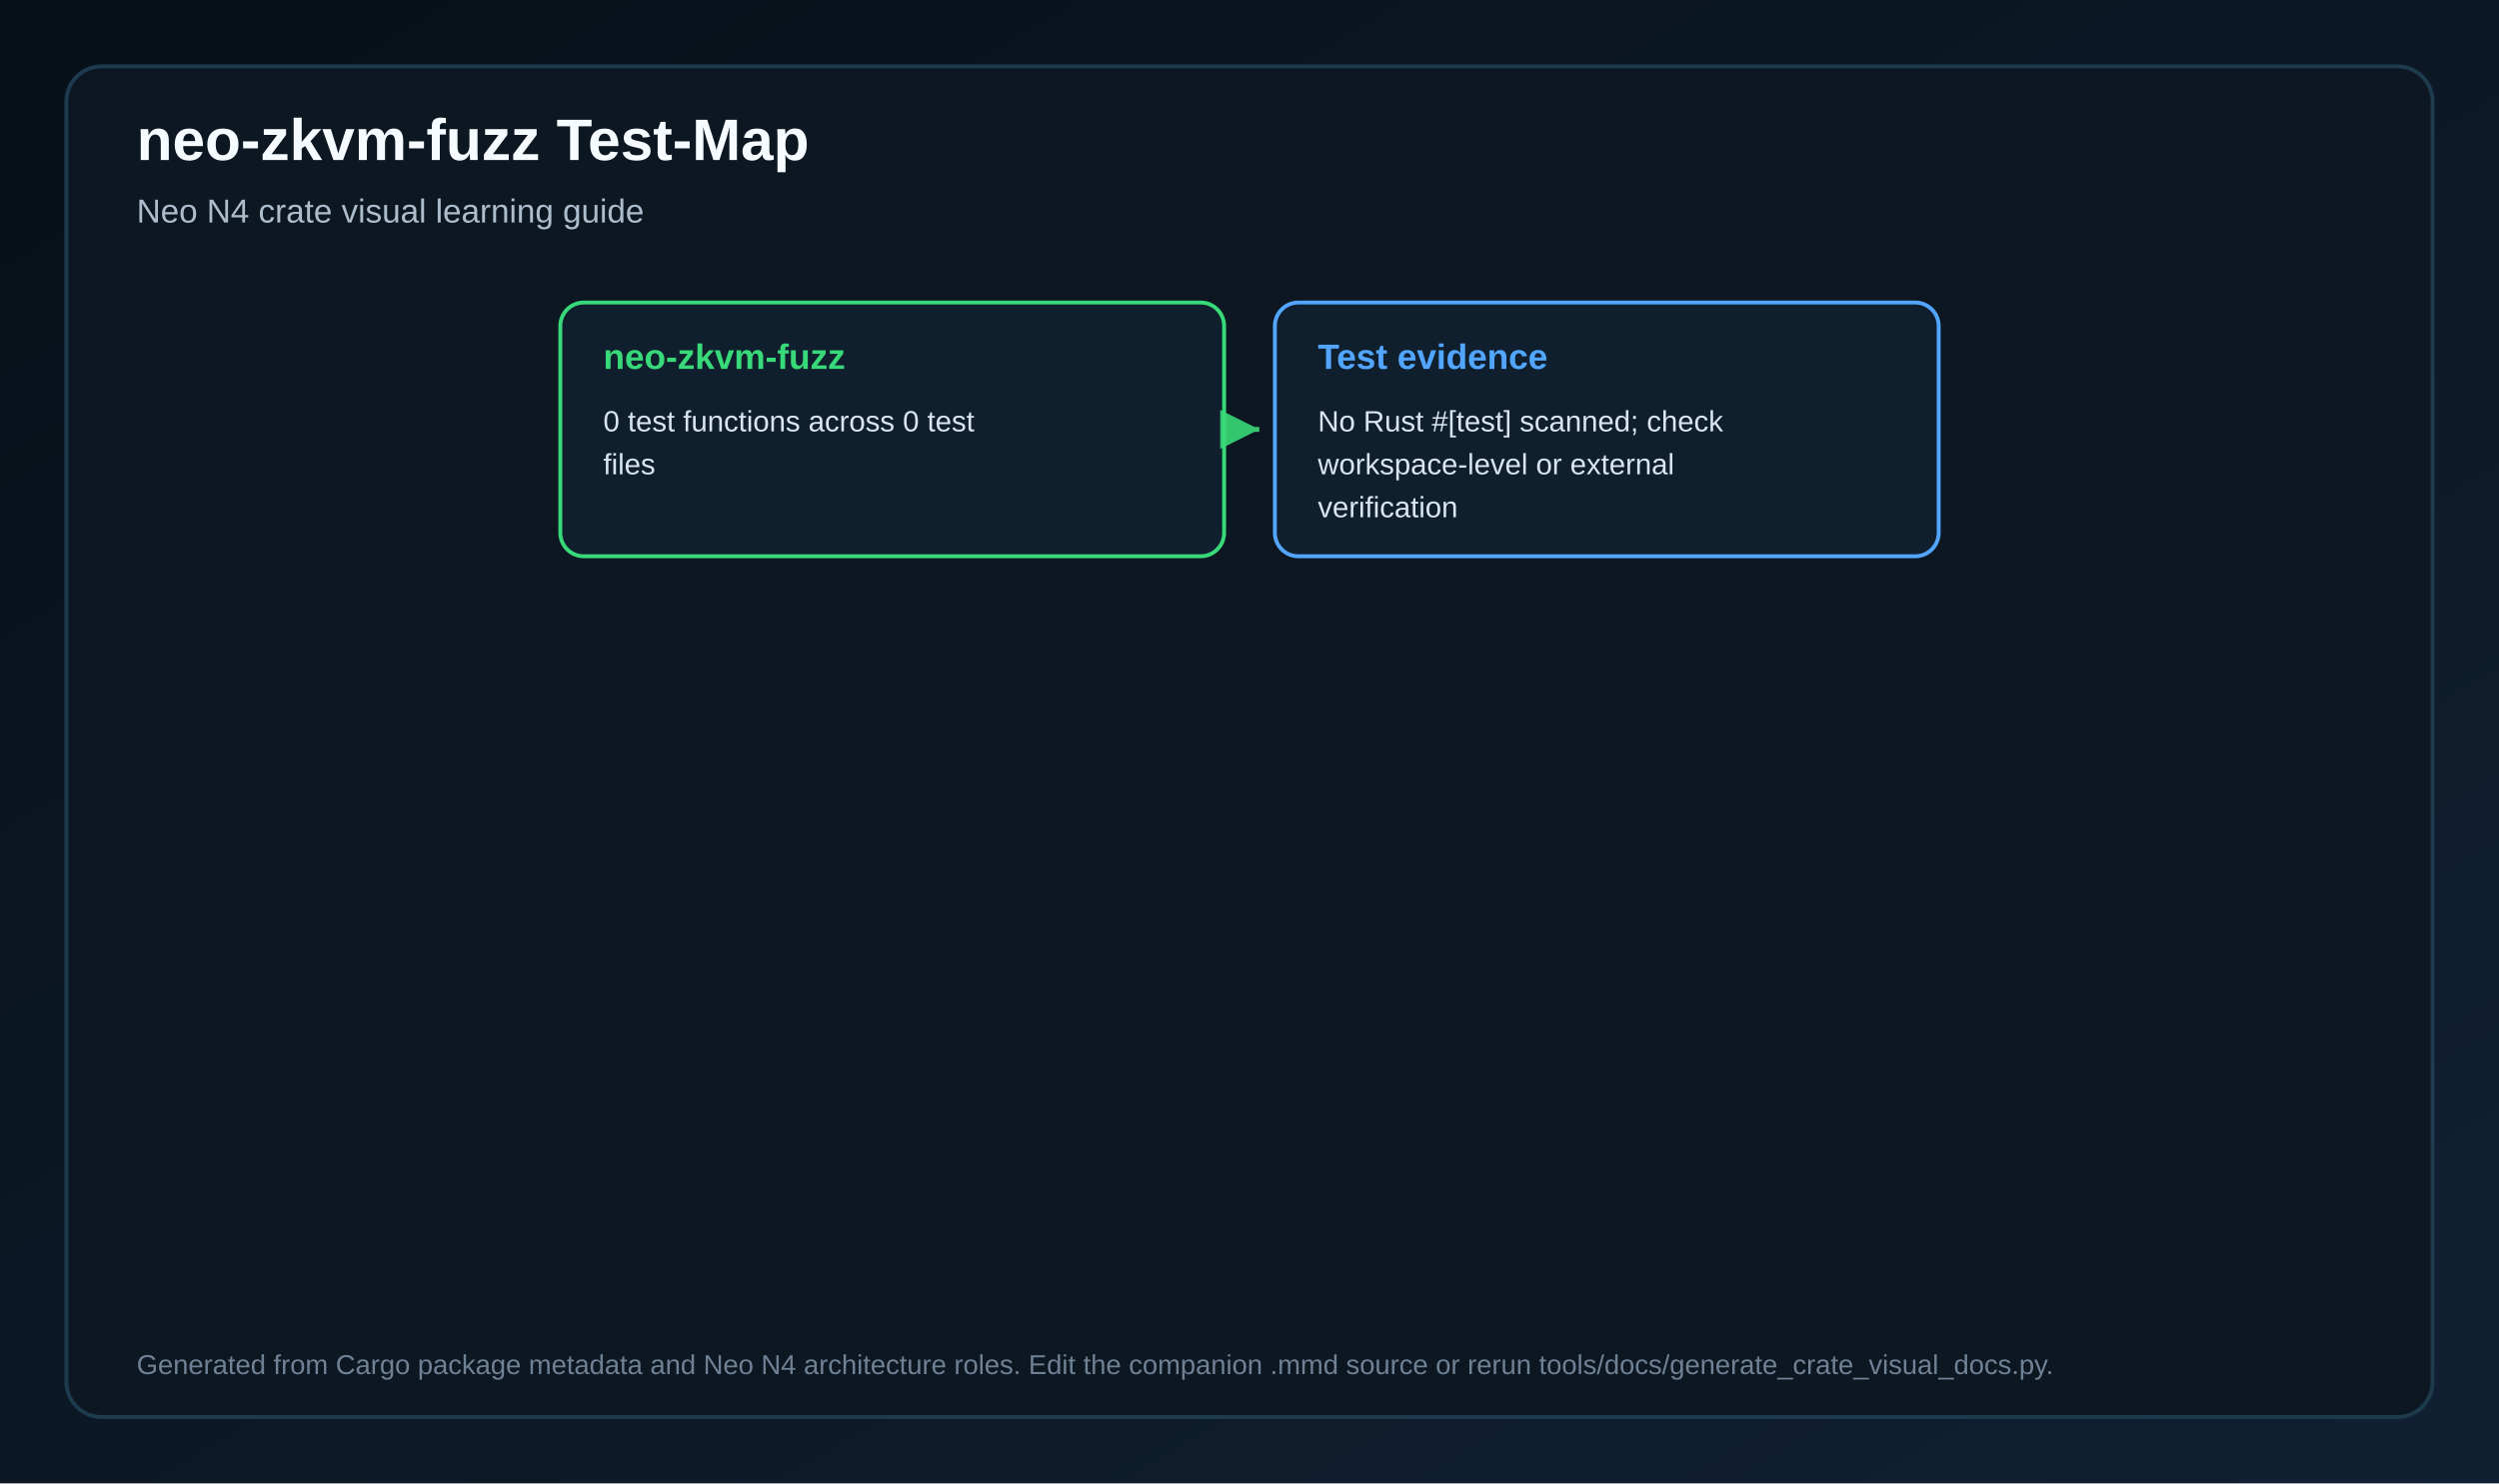
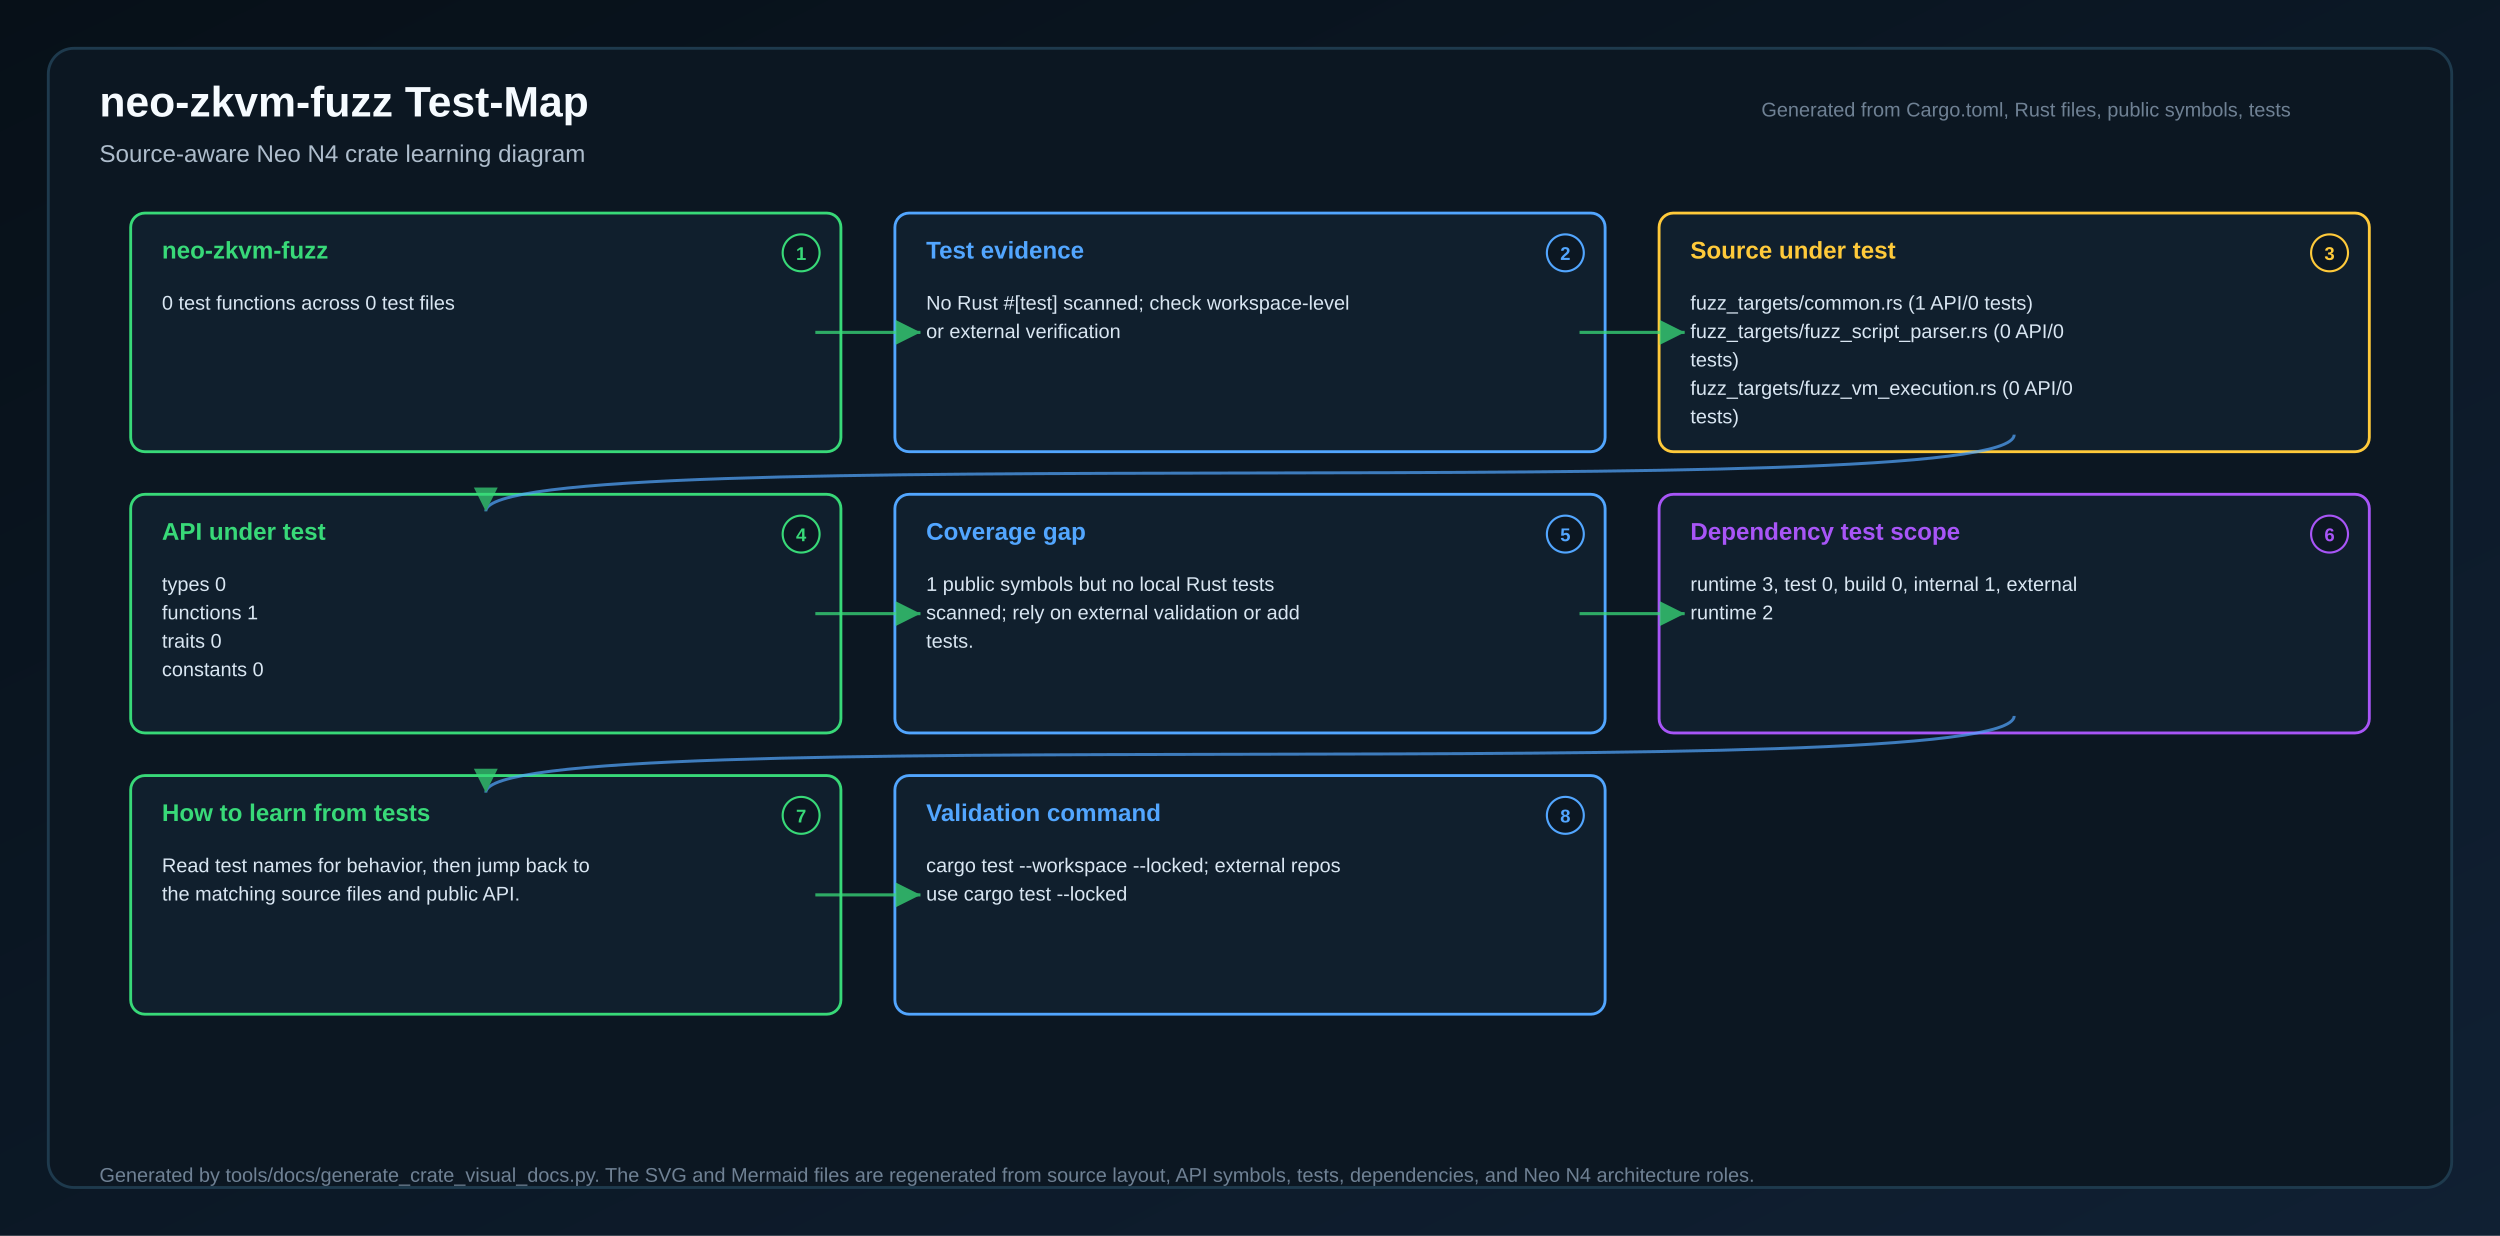
- <svg xmlns="http://www.w3.org/2000/svg" width="1280" height="760" viewBox="0 0 1280 760" role="img" aria-label="neo-zkvm-fuzz Test-Map">
+ <svg xmlns="http://www.w3.org/2000/svg" width="1760" height="870" viewBox="0 0 1760 870" role="img" aria-label="neo-zkvm-fuzz Test-Map">
  <defs>
    <linearGradient id="bg" x1="0" x2="1" y1="0" y2="1">
      <stop offset="0" stop-color="#071018" />
      <stop offset="1" stop-color="#102033" />
    </linearGradient>
    <marker id="arrow" markerWidth="12" markerHeight="12" refX="10" refY="6" orient="auto">
      <path d="M2,2 L10,6 L2,10 Z" fill="#38d978" />
    </marker>
  </defs>
-   <rect x="0" y="0" width="1280" height="760" fill="url(#bg)" />
-   <rect x="34" y="34" width="1212" height="692" rx="18" fill="#0c1722" stroke="#1e3a4d" stroke-width="2" />
+   <rect x="0" y="0" width="1760" height="870" fill="url(#bg)" />
+   <rect x="34" y="34" width="1692" height="802" rx="18" fill="#0c1722" stroke="#1e3a4d" stroke-width="2" />
  <text x="70" y="82" fill="#f6fbff" font-size="30" font-family="Segoe UI, Arial, sans-serif" font-weight="700">neo-zkvm-fuzz Test-Map</text>
-   <text x="70" y="114" fill="#aebdcc" font-size="17" font-family="Segoe UI, Arial, sans-serif">Neo N4 crate visual learning guide</text>
-   <rect x="287" y="155" width="340" height="130" rx="12" fill="#101f2d" stroke="#38d978" stroke-width="2" />
-   <text x="309" y="189" fill="#38d978" font-size="18" font-family="Segoe UI, Arial, sans-serif" font-weight="700">neo-zkvm-fuzz</text>
-   <text x="309" y="221" fill="#d9e6f2" font-size="15" font-family="Segoe UI, Arial, sans-serif">0 test functions across 0 test</text>
-   <text x="309" y="243" fill="#d9e6f2" font-size="15" font-family="Segoe UI, Arial, sans-serif">files</text>
-   <rect x="653" y="155" width="340" height="130" rx="12" fill="#101f2d" stroke="#52a6ff" stroke-width="2" />
-   <text x="675" y="189" fill="#52a6ff" font-size="18" font-family="Segoe UI, Arial, sans-serif" font-weight="700">Test evidence</text>
-   <text x="675" y="221" fill="#d9e6f2" font-size="15" font-family="Segoe UI, Arial, sans-serif">No Rust #[test] scanned; check</text>
-   <text x="675" y="243" fill="#d9e6f2" font-size="15" font-family="Segoe UI, Arial, sans-serif">workspace-level or external</text>
-   <text x="675" y="265" fill="#d9e6f2" font-size="15" font-family="Segoe UI, Arial, sans-serif">verification</text>
-   <line x1="635" y1="220" x2="645" y2="220" stroke="#38d978" stroke-width="2.5" marker-end="url(#arrow)" opacity="0.9" />
-   <text x="70" y="704" fill="#6f8194" font-size="14" font-family="Segoe UI, Arial, sans-serif">Generated from Cargo package metadata and Neo N4 architecture roles. Edit the companion .mmd source or rerun tools/docs/generate_crate_visual_docs.py.</text>
+   <text x="70" y="114" fill="#aebdcc" font-size="17" font-family="Segoe UI, Arial, sans-serif">Source-aware Neo N4 crate learning diagram</text>
+   <text x="1240" y="82" fill="#6f8194" font-size="14" font-family="Segoe UI, Arial, sans-serif">Generated from Cargo.toml, Rust files, public symbols, tests</text>
+   <rect x="92" y="150" width="500" height="168" rx="10" fill="#101f2d" stroke="#38d978" stroke-width="2" />
+   <circle cx="564" cy="178" r="13" fill="#0c1722" stroke="#38d978" stroke-width="1.5" />
+   <text x="564" y="183" text-anchor="middle" fill="#38d978" font-size="13" font-family="Segoe UI, Arial, sans-serif" font-weight="700">1</text>
+   <text x="114" y="182" fill="#38d978" font-size="17" font-family="Segoe UI, Arial, sans-serif" font-weight="700">neo-zkvm-fuzz</text>
+   <text x="114" y="218" fill="#d9e6f2" font-size="14" font-family="Segoe UI, Arial, sans-serif">0 test functions across 0 test files</text>
+   <rect x="630" y="150" width="500" height="168" rx="10" fill="#101f2d" stroke="#52a6ff" stroke-width="2" />
+   <circle cx="1102" cy="178" r="13" fill="#0c1722" stroke="#52a6ff" stroke-width="1.5" />
+   <text x="1102" y="183" text-anchor="middle" fill="#52a6ff" font-size="13" font-family="Segoe UI, Arial, sans-serif" font-weight="700">2</text>
+   <text x="652" y="182" fill="#52a6ff" font-size="17" font-family="Segoe UI, Arial, sans-serif" font-weight="700">Test evidence</text>
+   <text x="652" y="218" fill="#d9e6f2" font-size="14" font-family="Segoe UI, Arial, sans-serif">No Rust #[test] scanned; check workspace-level</text>
+   <text x="652" y="238" fill="#d9e6f2" font-size="14" font-family="Segoe UI, Arial, sans-serif">or external verification</text>
+   <rect x="1168" y="150" width="500" height="168" rx="10" fill="#101f2d" stroke="#ffca3a" stroke-width="2" />
+   <circle cx="1640" cy="178" r="13" fill="#0c1722" stroke="#ffca3a" stroke-width="1.5" />
+   <text x="1640" y="183" text-anchor="middle" fill="#ffca3a" font-size="13" font-family="Segoe UI, Arial, sans-serif" font-weight="700">3</text>
+   <text x="1190" y="182" fill="#ffca3a" font-size="17" font-family="Segoe UI, Arial, sans-serif" font-weight="700">Source under test</text>
+   <text x="1190" y="218" fill="#d9e6f2" font-size="14" font-family="Segoe UI, Arial, sans-serif">fuzz_targets/common.rs (1 API/0 tests)</text>
+   <text x="1190" y="238" fill="#d9e6f2" font-size="14" font-family="Segoe UI, Arial, sans-serif">fuzz_targets/fuzz_script_parser.rs (0 API/0</text>
+   <text x="1190" y="258" fill="#d9e6f2" font-size="14" font-family="Segoe UI, Arial, sans-serif">tests)</text>
+   <text x="1190" y="278" fill="#d9e6f2" font-size="14" font-family="Segoe UI, Arial, sans-serif">fuzz_targets/fuzz_vm_execution.rs (0 API/0</text>
+   <text x="1190" y="298" fill="#d9e6f2" font-size="14" font-family="Segoe UI, Arial, sans-serif">tests)</text>
+   <rect x="92" y="348" width="500" height="168" rx="10" fill="#101f2d" stroke="#38d978" stroke-width="2" />
+   <circle cx="564" cy="376" r="13" fill="#0c1722" stroke="#38d978" stroke-width="1.5" />
+   <text x="564" y="381" text-anchor="middle" fill="#38d978" font-size="13" font-family="Segoe UI, Arial, sans-serif" font-weight="700">4</text>
+   <text x="114" y="380" fill="#38d978" font-size="17" font-family="Segoe UI, Arial, sans-serif" font-weight="700">API under test</text>
+   <text x="114" y="416" fill="#d9e6f2" font-size="14" font-family="Segoe UI, Arial, sans-serif">types 0</text>
+   <text x="114" y="436" fill="#d9e6f2" font-size="14" font-family="Segoe UI, Arial, sans-serif">functions 1</text>
+   <text x="114" y="456" fill="#d9e6f2" font-size="14" font-family="Segoe UI, Arial, sans-serif">traits 0</text>
+   <text x="114" y="476" fill="#d9e6f2" font-size="14" font-family="Segoe UI, Arial, sans-serif">constants 0</text>
+   <rect x="630" y="348" width="500" height="168" rx="10" fill="#101f2d" stroke="#52a6ff" stroke-width="2" />
+   <circle cx="1102" cy="376" r="13" fill="#0c1722" stroke="#52a6ff" stroke-width="1.5" />
+   <text x="1102" y="381" text-anchor="middle" fill="#52a6ff" font-size="13" font-family="Segoe UI, Arial, sans-serif" font-weight="700">5</text>
+   <text x="652" y="380" fill="#52a6ff" font-size="17" font-family="Segoe UI, Arial, sans-serif" font-weight="700">Coverage gap</text>
+   <text x="652" y="416" fill="#d9e6f2" font-size="14" font-family="Segoe UI, Arial, sans-serif">1 public symbols but no local Rust tests</text>
+   <text x="652" y="436" fill="#d9e6f2" font-size="14" font-family="Segoe UI, Arial, sans-serif">scanned; rely on external validation or add</text>
+   <text x="652" y="456" fill="#d9e6f2" font-size="14" font-family="Segoe UI, Arial, sans-serif">tests.</text>
+   <rect x="1168" y="348" width="500" height="168" rx="10" fill="#101f2d" stroke="#a855f7" stroke-width="2" />
+   <circle cx="1640" cy="376" r="13" fill="#0c1722" stroke="#a855f7" stroke-width="1.5" />
+   <text x="1640" y="381" text-anchor="middle" fill="#a855f7" font-size="13" font-family="Segoe UI, Arial, sans-serif" font-weight="700">6</text>
+   <text x="1190" y="380" fill="#a855f7" font-size="17" font-family="Segoe UI, Arial, sans-serif" font-weight="700">Dependency test scope</text>
+   <text x="1190" y="416" fill="#d9e6f2" font-size="14" font-family="Segoe UI, Arial, sans-serif">runtime 3, test 0, build 0, internal 1, external</text>
+   <text x="1190" y="436" fill="#d9e6f2" font-size="14" font-family="Segoe UI, Arial, sans-serif">runtime 2</text>
+   <rect x="92" y="546" width="500" height="168" rx="10" fill="#101f2d" stroke="#38d978" stroke-width="2" />
+   <circle cx="564" cy="574" r="13" fill="#0c1722" stroke="#38d978" stroke-width="1.5" />
+   <text x="564" y="579" text-anchor="middle" fill="#38d978" font-size="13" font-family="Segoe UI, Arial, sans-serif" font-weight="700">7</text>
+   <text x="114" y="578" fill="#38d978" font-size="17" font-family="Segoe UI, Arial, sans-serif" font-weight="700">How to learn from tests</text>
+   <text x="114" y="614" fill="#d9e6f2" font-size="14" font-family="Segoe UI, Arial, sans-serif">Read test names for behavior, then jump back to</text>
+   <text x="114" y="634" fill="#d9e6f2" font-size="14" font-family="Segoe UI, Arial, sans-serif">the matching source files and public API.</text>
+   <rect x="630" y="546" width="500" height="168" rx="10" fill="#101f2d" stroke="#52a6ff" stroke-width="2" />
+   <circle cx="1102" cy="574" r="13" fill="#0c1722" stroke="#52a6ff" stroke-width="1.5" />
+   <text x="1102" y="579" text-anchor="middle" fill="#52a6ff" font-size="13" font-family="Segoe UI, Arial, sans-serif" font-weight="700">8</text>
+   <text x="652" y="578" fill="#52a6ff" font-size="17" font-family="Segoe UI, Arial, sans-serif" font-weight="700">Validation command</text>
+   <text x="652" y="614" fill="#d9e6f2" font-size="14" font-family="Segoe UI, Arial, sans-serif">cargo test --workspace --locked; external repos</text>
+   <text x="652" y="634" fill="#d9e6f2" font-size="14" font-family="Segoe UI, Arial, sans-serif">use cargo test --locked</text>
+   <line x1="574" y1="234" x2="648" y2="234" stroke="#38d978" stroke-width="2.2" marker-end="url(#arrow)" opacity="0.75" />
+   <line x1="1112" y1="234" x2="1186" y2="234" stroke="#38d978" stroke-width="2.2" marker-end="url(#arrow)" opacity="0.75" />
+   <line x1="574" y1="432" x2="648" y2="432" stroke="#38d978" stroke-width="2.2" marker-end="url(#arrow)" opacity="0.75" />
+   <line x1="1112" y1="432" x2="1186" y2="432" stroke="#38d978" stroke-width="2.2" marker-end="url(#arrow)" opacity="0.75" />
+   <line x1="574" y1="630" x2="648" y2="630" stroke="#38d978" stroke-width="2.2" marker-end="url(#arrow)" opacity="0.75" />
+   <path d="M1418 306 C1418 358, 342 308, 342 360" stroke="#52a6ff" stroke-width="2.1" fill="none" marker-end="url(#arrow)" opacity="0.7" />
+   <path d="M1418 504 C1418 556, 342 506, 342 558" stroke="#52a6ff" stroke-width="2.1" fill="none" marker-end="url(#arrow)" opacity="0.7" />
+   <text x="70" y="832" fill="#6f8194" font-size="14" font-family="Segoe UI, Arial, sans-serif">Generated by tools/docs/generate_crate_visual_docs.py. The SVG and Mermaid files are regenerated from source layout, API symbols, tests, dependencies, and Neo N4 architecture roles.</text>
</svg>
